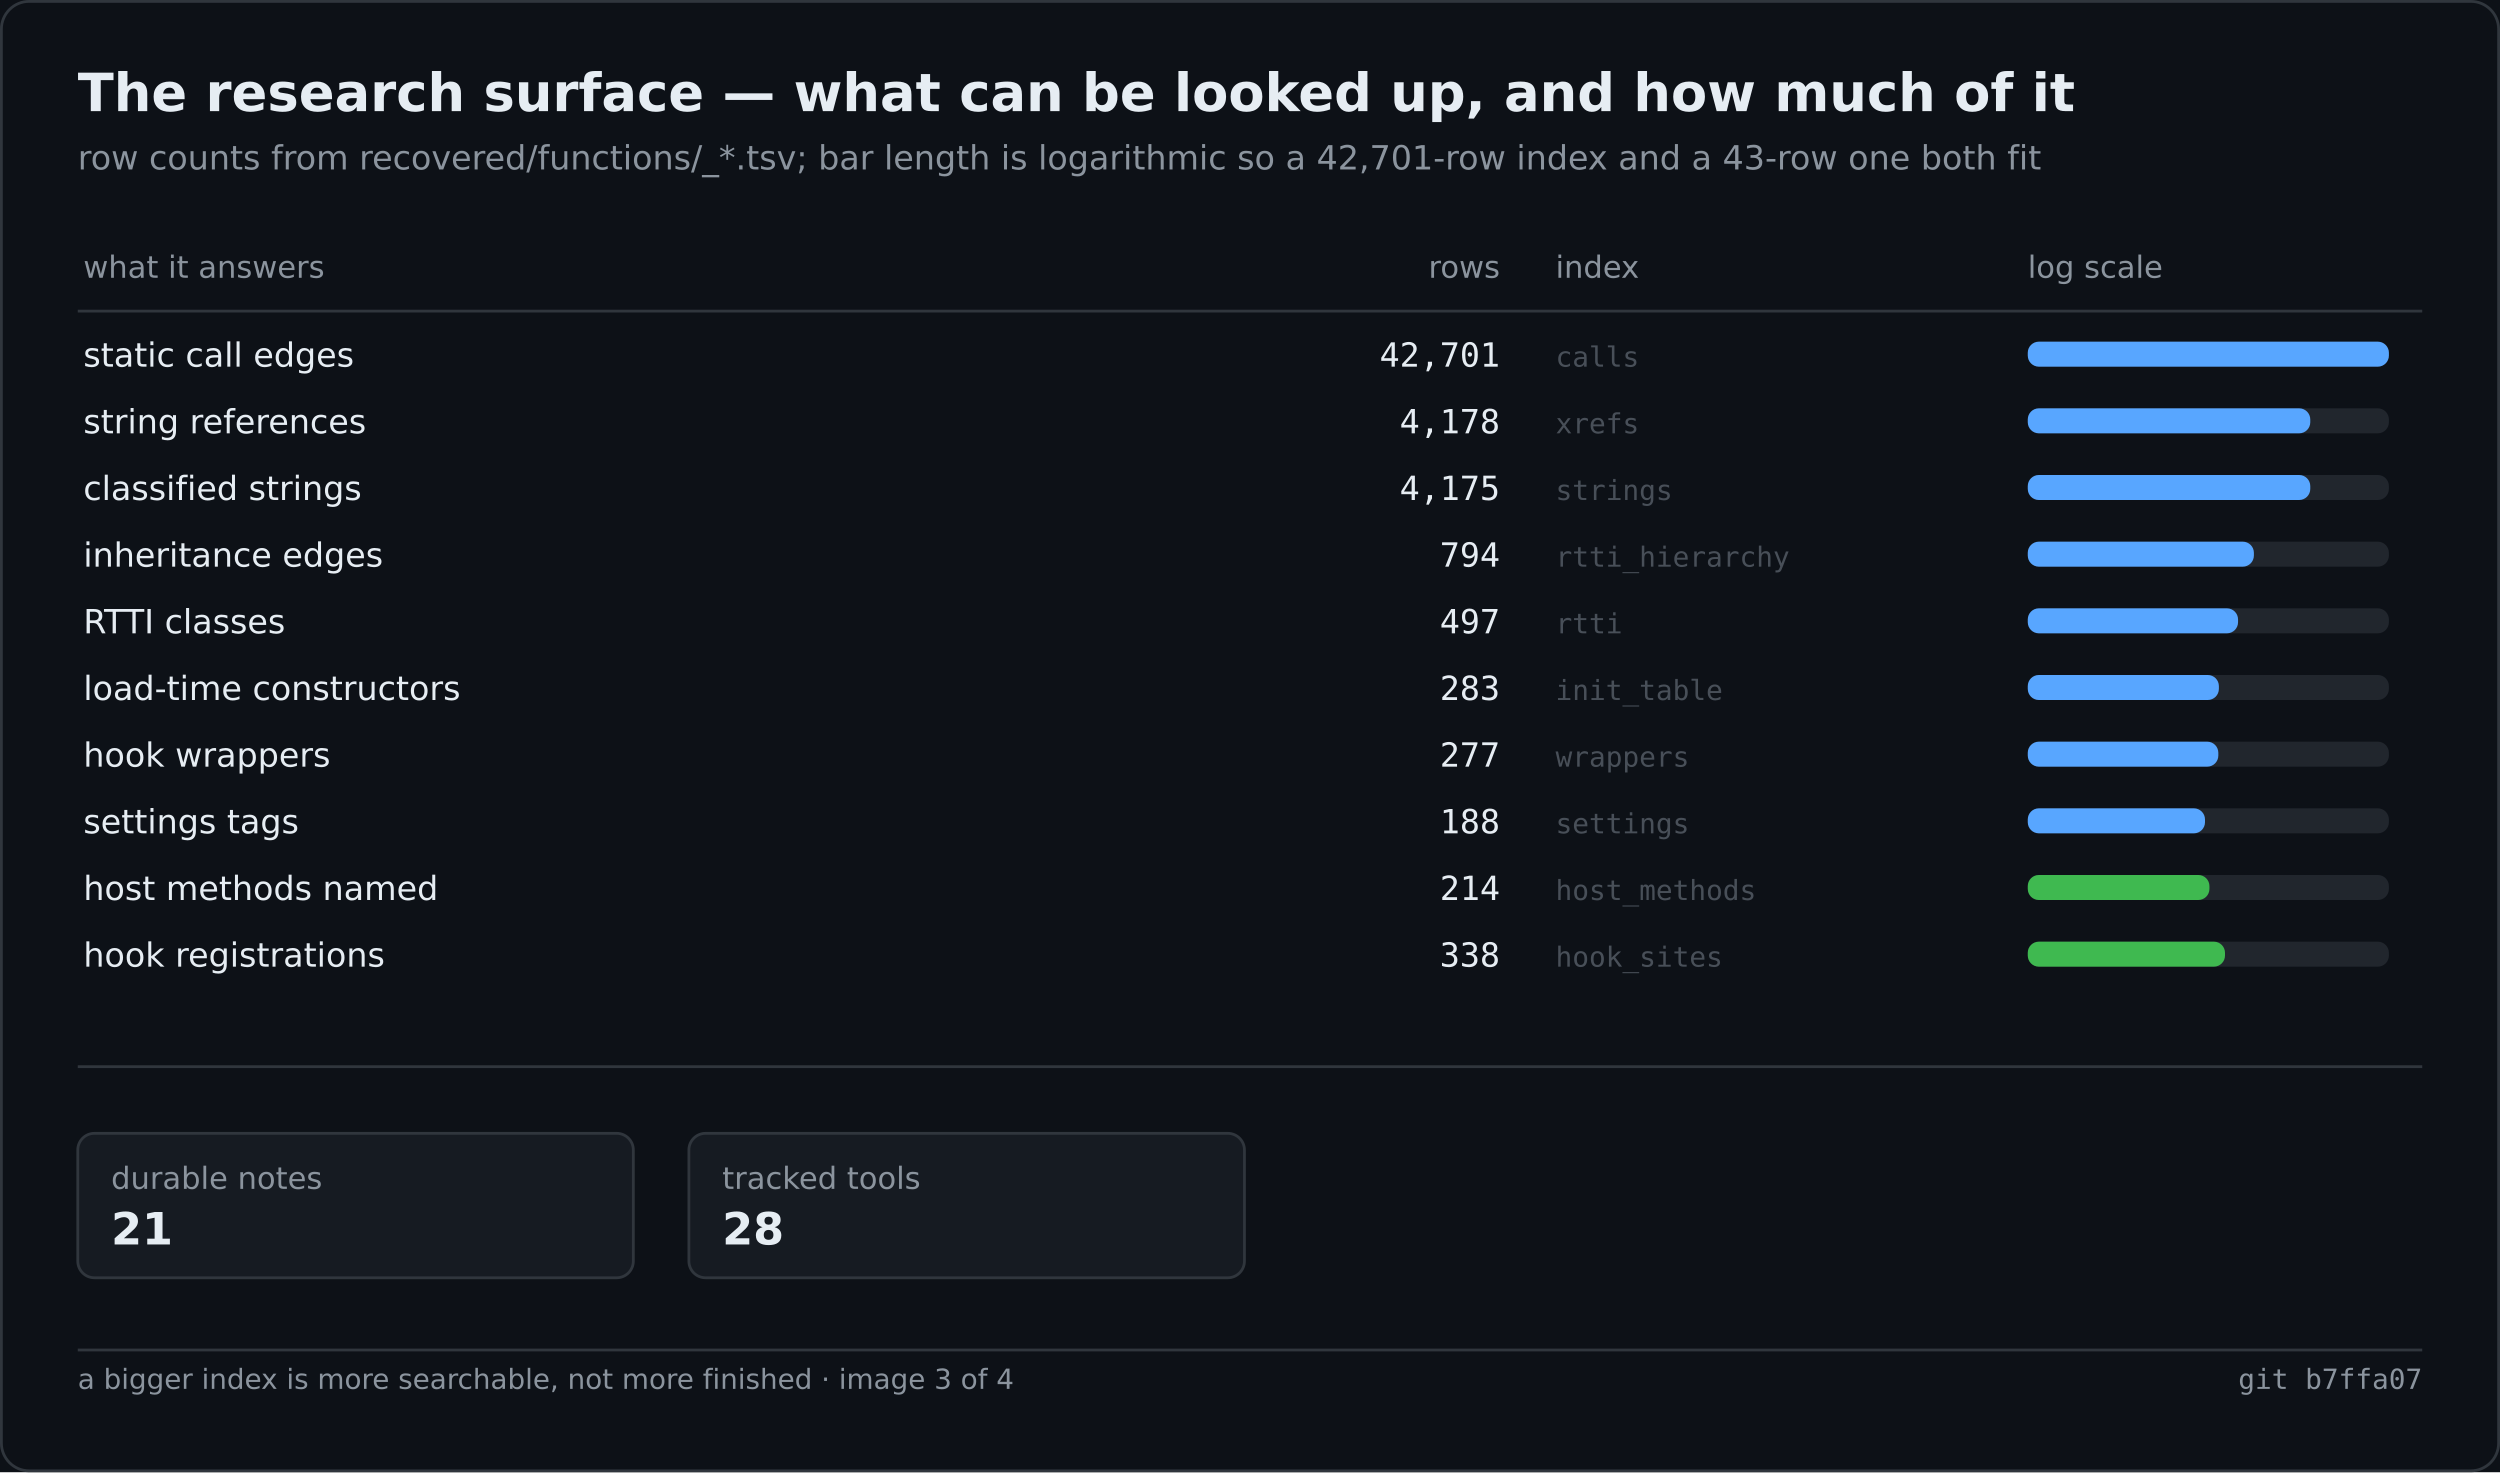
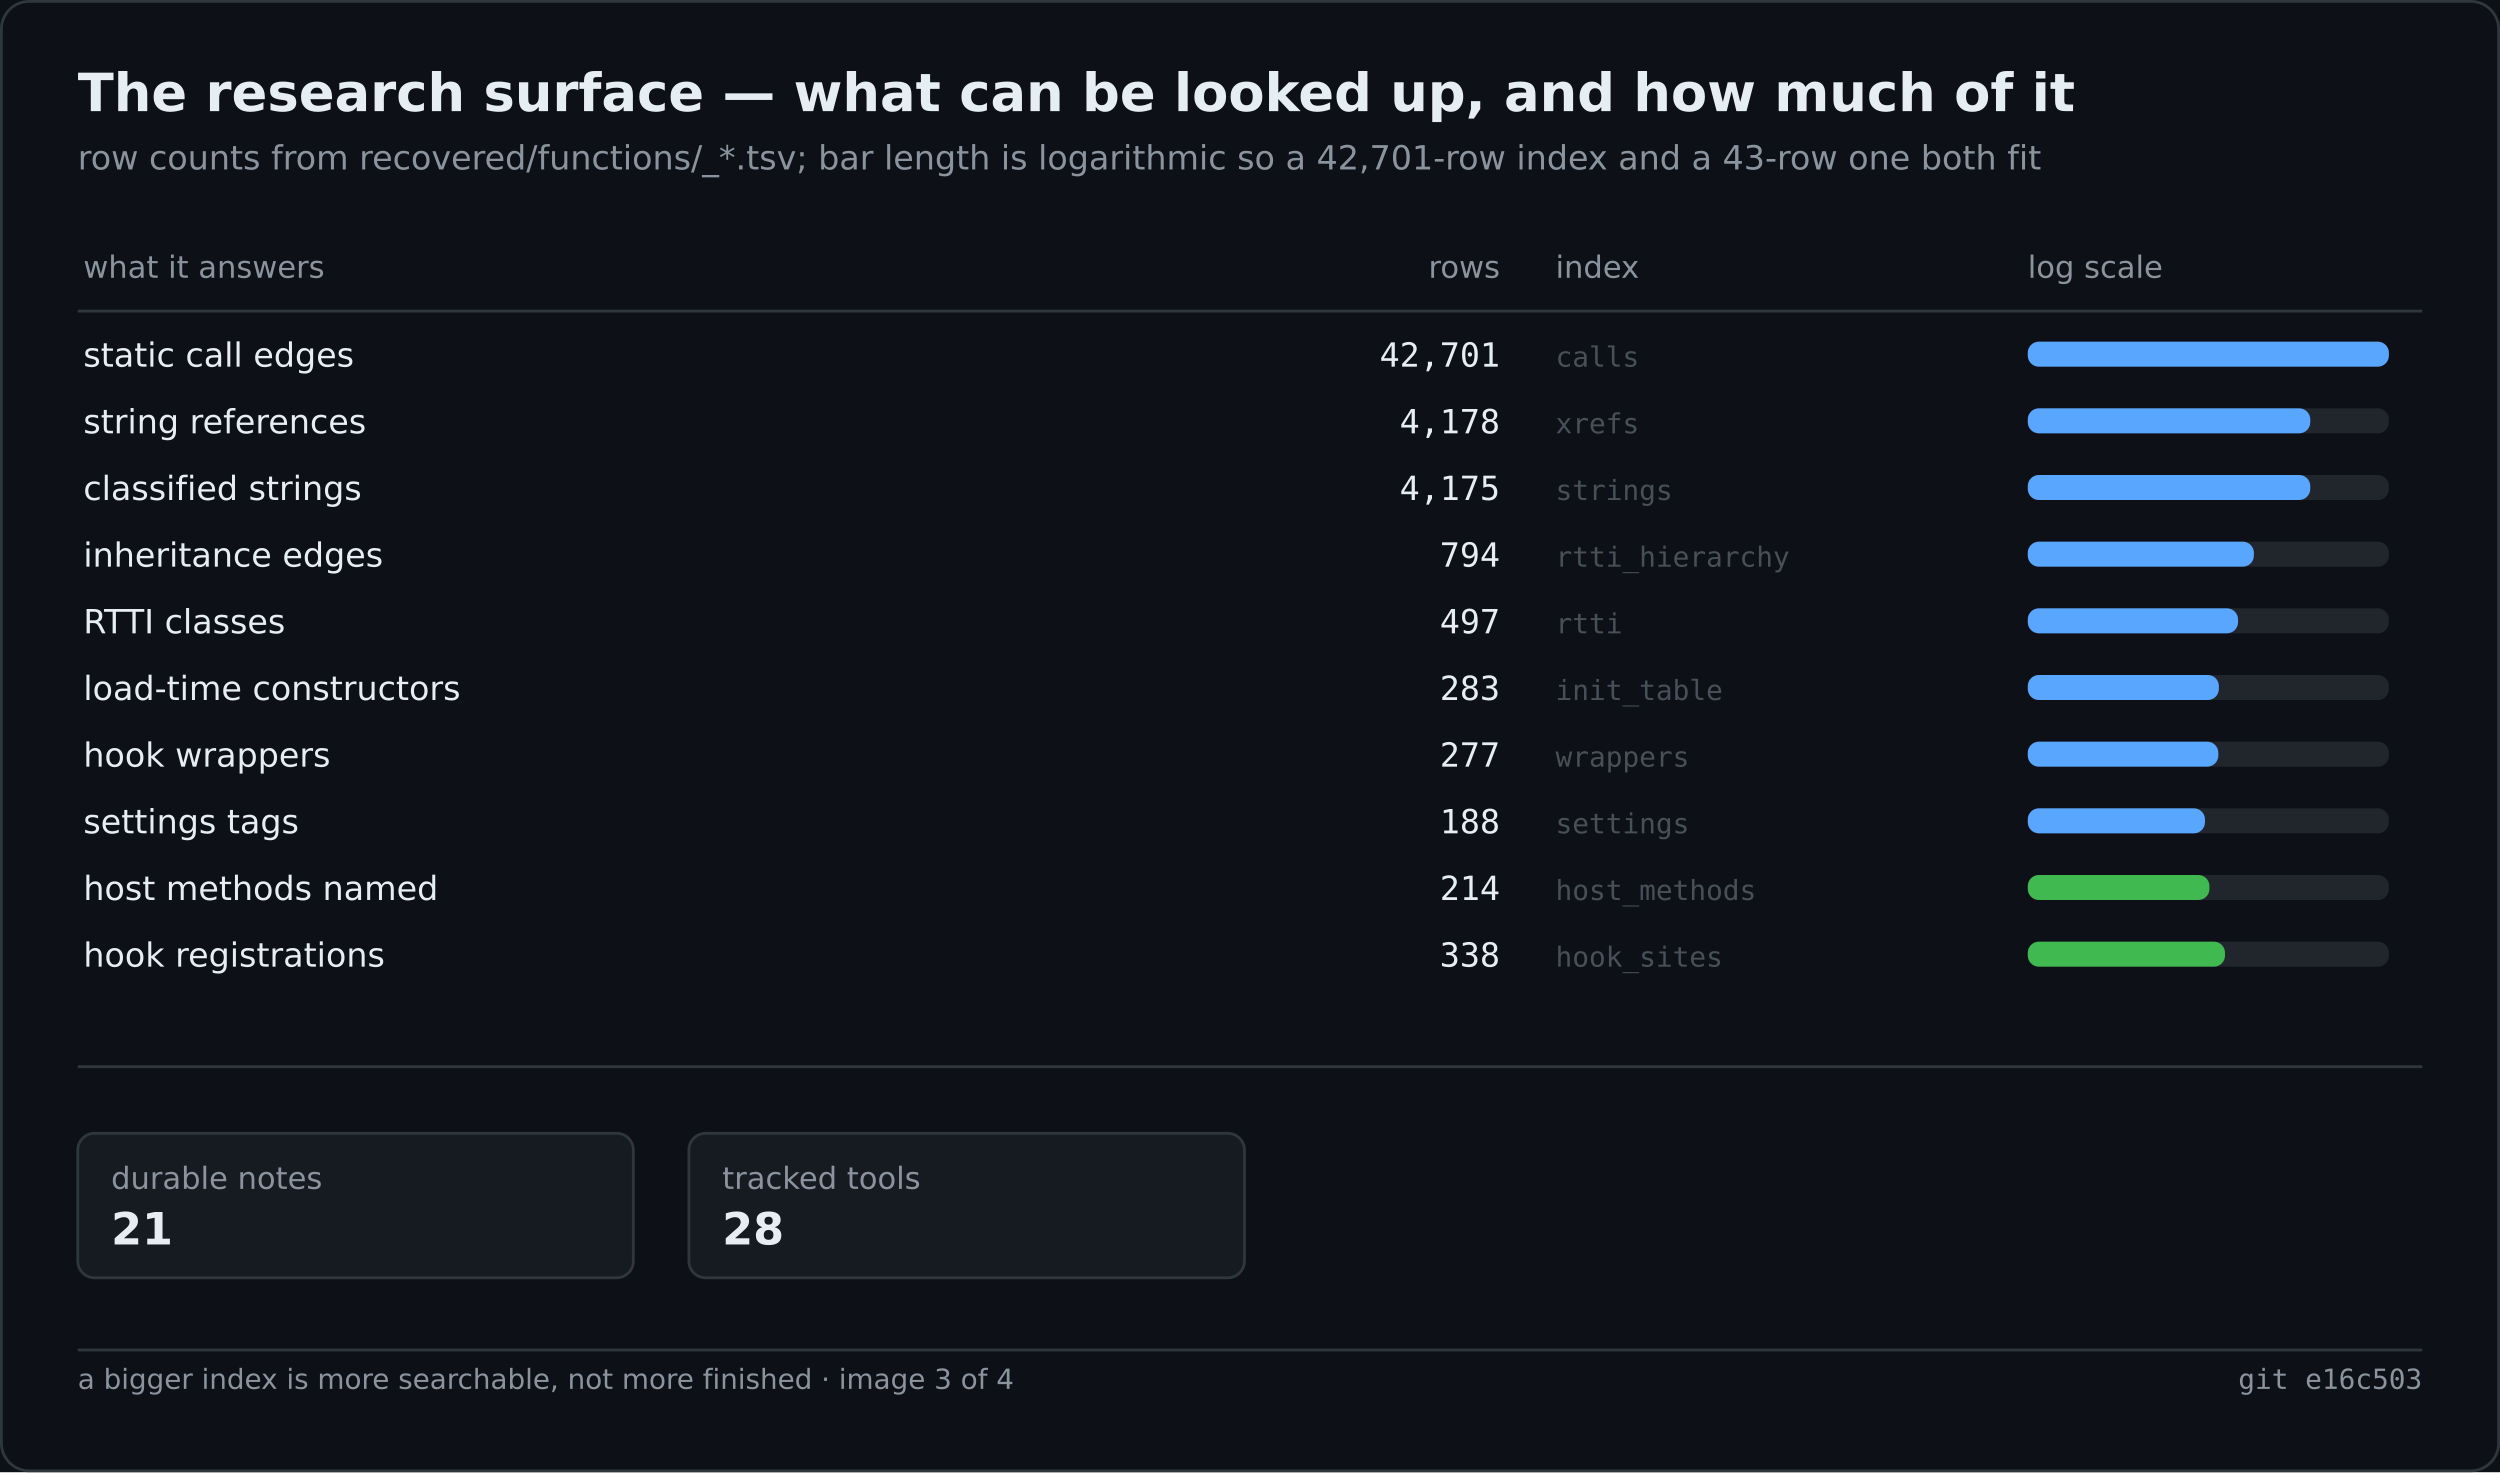
<svg xmlns="http://www.w3.org/2000/svg" width="900" height="530" viewBox="0 0 900 530" role="img" aria-label="The research surface — what can be looked up, and how much of it">
  <rect width="900" height="530" fill="#0d1117" />
  <rect x="0.5" y="0.5" width="899" height="529" fill="none" stroke="#30363d" rx="10" />
  <text x="28" y="40" font-family="Segoe UI,DejaVu Sans,Helvetica,sans-serif" font-size="19" font-weight="600" fill="#e6edf3">The research surface — what can be looked up, and how much of it</text>
  <text x="28" y="61" font-family="Segoe UI,DejaVu Sans,Helvetica,sans-serif" font-size="12" fill="#8b949e">row counts from recovered/functions/_*.tsv; bar length is logarithmic so a 42,701-row index and a 43-row one both fit</text>
  <text x="30.0" y="100.0" font-family="Segoe UI,DejaVu Sans,Helvetica,sans-serif" font-size="11" fill="#8b949e">what it answers</text>
  <text x="540.0" y="100.0" font-family="Segoe UI,DejaVu Sans,Helvetica,sans-serif" font-size="11" fill="#8b949e" text-anchor="end">rows</text>
  <text x="560.0" y="100.0" font-family="Segoe UI,DejaVu Sans,Helvetica,sans-serif" font-size="11" fill="#8b949e">index</text>
  <text x="730.0" y="100.0" font-family="Segoe UI,DejaVu Sans,Helvetica,sans-serif" font-size="11" fill="#8b949e">log scale</text>
  <line x1="28.0" y1="112.0" x2="872.0" y2="112.0" stroke="#30363d" stroke-width="1" />
  <text x="30.0" y="132.0" font-family="Segoe UI,DejaVu Sans,Helvetica,sans-serif" font-size="12" fill="#e6edf3">static call edges</text>
  <text x="540.0" y="132.0" font-family="Cascadia Mono,Consolas,DejaVu Sans Mono,monospace" font-size="12" fill="#e6edf3" text-anchor="end">42,701</text>
  <text x="560.0" y="132.0" font-family="Cascadia Mono,Consolas,DejaVu Sans Mono,monospace" font-size="10" fill="#484f58">calls</text>
  <rect x="730.0" y="123.0" width="130.0" height="9.0" fill="#21262d" rx="4" />
  <rect x="730.0" y="123.0" width="130.0" height="9.0" fill="#58a6ff" rx="4" />
  <text x="30.0" y="156.0" font-family="Segoe UI,DejaVu Sans,Helvetica,sans-serif" font-size="12" fill="#e6edf3">string references</text>
  <text x="540.0" y="156.0" font-family="Cascadia Mono,Consolas,DejaVu Sans Mono,monospace" font-size="12" fill="#e6edf3" text-anchor="end">4,178</text>
  <text x="560.0" y="156.0" font-family="Cascadia Mono,Consolas,DejaVu Sans Mono,monospace" font-size="10" fill="#484f58">xrefs</text>
  <rect x="730.0" y="147.0" width="130.0" height="9.0" fill="#21262d" rx="4" />
  <rect x="730.0" y="147.0" width="101.7" height="9.0" fill="#58a6ff" rx="4" />
  <text x="30.0" y="180.0" font-family="Segoe UI,DejaVu Sans,Helvetica,sans-serif" font-size="12" fill="#e6edf3">classified strings</text>
  <text x="540.0" y="180.0" font-family="Cascadia Mono,Consolas,DejaVu Sans Mono,monospace" font-size="12" fill="#e6edf3" text-anchor="end">4,175</text>
  <text x="560.0" y="180.0" font-family="Cascadia Mono,Consolas,DejaVu Sans Mono,monospace" font-size="10" fill="#484f58">strings</text>
  <rect x="730.0" y="171.0" width="130.0" height="9.0" fill="#21262d" rx="4" />
  <rect x="730.0" y="171.0" width="101.7" height="9.0" fill="#58a6ff" rx="4" />
  <text x="30.0" y="204.0" font-family="Segoe UI,DejaVu Sans,Helvetica,sans-serif" font-size="12" fill="#e6edf3">inheritance edges</text>
  <text x="540.0" y="204.0" font-family="Cascadia Mono,Consolas,DejaVu Sans Mono,monospace" font-size="12" fill="#e6edf3" text-anchor="end">794</text>
  <text x="560.0" y="204.0" font-family="Cascadia Mono,Consolas,DejaVu Sans Mono,monospace" font-size="10" fill="#484f58">rtti_hierarchy</text>
  <rect x="730.0" y="195.0" width="130.0" height="9.0" fill="#21262d" rx="4" />
  <rect x="730.0" y="195.0" width="81.4" height="9.0" fill="#58a6ff" rx="4" />
  <text x="30.0" y="228.0" font-family="Segoe UI,DejaVu Sans,Helvetica,sans-serif" font-size="12" fill="#e6edf3">RTTI classes</text>
  <text x="540.0" y="228.0" font-family="Cascadia Mono,Consolas,DejaVu Sans Mono,monospace" font-size="12" fill="#e6edf3" text-anchor="end">497</text>
  <text x="560.0" y="228.0" font-family="Cascadia Mono,Consolas,DejaVu Sans Mono,monospace" font-size="10" fill="#484f58">rtti</text>
  <rect x="730.0" y="219.0" width="130.0" height="9.0" fill="#21262d" rx="4" />
  <rect x="730.0" y="219.0" width="75.7" height="9.0" fill="#58a6ff" rx="4" />
  <text x="30.0" y="252.0" font-family="Segoe UI,DejaVu Sans,Helvetica,sans-serif" font-size="12" fill="#e6edf3">load-time constructors</text>
  <text x="540.0" y="252.0" font-family="Cascadia Mono,Consolas,DejaVu Sans Mono,monospace" font-size="12" fill="#e6edf3" text-anchor="end">283</text>
  <text x="560.0" y="252.0" font-family="Cascadia Mono,Consolas,DejaVu Sans Mono,monospace" font-size="10" fill="#484f58">init_table</text>
  <rect x="730.0" y="243.0" width="130.0" height="9.0" fill="#21262d" rx="4" />
  <rect x="730.0" y="243.0" width="68.8" height="9.0" fill="#58a6ff" rx="4" />
  <text x="30.0" y="276.0" font-family="Segoe UI,DejaVu Sans,Helvetica,sans-serif" font-size="12" fill="#e6edf3">hook wrappers</text>
  <text x="540.0" y="276.0" font-family="Cascadia Mono,Consolas,DejaVu Sans Mono,monospace" font-size="12" fill="#e6edf3" text-anchor="end">277</text>
  <text x="560.0" y="276.0" font-family="Cascadia Mono,Consolas,DejaVu Sans Mono,monospace" font-size="10" fill="#484f58">wrappers</text>
  <rect x="730.0" y="267.0" width="130.0" height="9.0" fill="#21262d" rx="4" />
  <rect x="730.0" y="267.0" width="68.6" height="9.0" fill="#58a6ff" rx="4" />
  <text x="30.0" y="300.0" font-family="Segoe UI,DejaVu Sans,Helvetica,sans-serif" font-size="12" fill="#e6edf3">settings tags</text>
  <text x="540.0" y="300.0" font-family="Cascadia Mono,Consolas,DejaVu Sans Mono,monospace" font-size="12" fill="#e6edf3" text-anchor="end">188</text>
  <text x="560.0" y="300.0" font-family="Cascadia Mono,Consolas,DejaVu Sans Mono,monospace" font-size="10" fill="#484f58">settings</text>
  <rect x="730.0" y="291.0" width="130.0" height="9.0" fill="#21262d" rx="4" />
  <rect x="730.0" y="291.0" width="63.8" height="9.0" fill="#58a6ff" rx="4" />
  <text x="30.0" y="324.0" font-family="Segoe UI,DejaVu Sans,Helvetica,sans-serif" font-size="12" fill="#e6edf3">host methods named</text>
  <text x="540.0" y="324.0" font-family="Cascadia Mono,Consolas,DejaVu Sans Mono,monospace" font-size="12" fill="#e6edf3" text-anchor="end">214</text>
  <text x="560.0" y="324.0" font-family="Cascadia Mono,Consolas,DejaVu Sans Mono,monospace" font-size="10" fill="#484f58">host_methods</text>
  <rect x="730.0" y="315.0" width="130.0" height="9.0" fill="#21262d" rx="4" />
  <rect x="730.0" y="315.0" width="65.4" height="9.0" fill="#3fb950" rx="4" />
  <text x="30.0" y="348.0" font-family="Segoe UI,DejaVu Sans,Helvetica,sans-serif" font-size="12" fill="#e6edf3">hook registrations</text>
  <text x="540.0" y="348.0" font-family="Cascadia Mono,Consolas,DejaVu Sans Mono,monospace" font-size="12" fill="#e6edf3" text-anchor="end">338</text>
  <text x="560.0" y="348.0" font-family="Cascadia Mono,Consolas,DejaVu Sans Mono,monospace" font-size="10" fill="#484f58">hook_sites</text>
  <rect x="730.0" y="339.0" width="130.0" height="9.0" fill="#21262d" rx="4" />
  <rect x="730.0" y="339.0" width="71.0" height="9.0" fill="#3fb950" rx="4" />
  <line x1="28.0" y1="384.0" x2="872.0" y2="384.0" stroke="#30363d" stroke-width="1" />
  <rect x="28.0" y="408.0" width="200.0" height="52.0" fill="#161b22" rx="6" stroke="#30363d" stroke-width="1" />
  <text x="40.0" y="428.0" font-family="Segoe UI,DejaVu Sans,Helvetica,sans-serif" font-size="11" fill="#8b949e">durable notes</text>
  <text x="40.0" y="448.0" font-family="Segoe UI,DejaVu Sans,Helvetica,sans-serif" font-size="16" fill="#e6edf3" font-weight="600">21</text>
  <rect x="248.0" y="408.0" width="200.0" height="52.0" fill="#161b22" rx="6" stroke="#30363d" stroke-width="1" />
  <text x="260.0" y="428.0" font-family="Segoe UI,DejaVu Sans,Helvetica,sans-serif" font-size="11" fill="#8b949e">tracked tools</text>
  <text x="260.0" y="448.0" font-family="Segoe UI,DejaVu Sans,Helvetica,sans-serif" font-size="16" fill="#e6edf3" font-weight="600">28</text>
  <line x1="28.0" y1="486.0" x2="872.0" y2="486.0" stroke="#30363d" stroke-width="1" />
  <text x="28.0" y="500.0" font-family="Segoe UI,DejaVu Sans,Helvetica,sans-serif" font-size="10" fill="#8b949e">a bigger index is more searchable, not more finished · image 3 of 4</text>
-   <text x="872.0" y="500.0" font-family="Cascadia Mono,Consolas,DejaVu Sans Mono,monospace" font-size="10" fill="#8b949e" text-anchor="end">git b7ffa07</text>
+   <text x="872.0" y="500.0" font-family="Cascadia Mono,Consolas,DejaVu Sans Mono,monospace" font-size="10" fill="#8b949e" text-anchor="end">git e16c503</text>
</svg>
